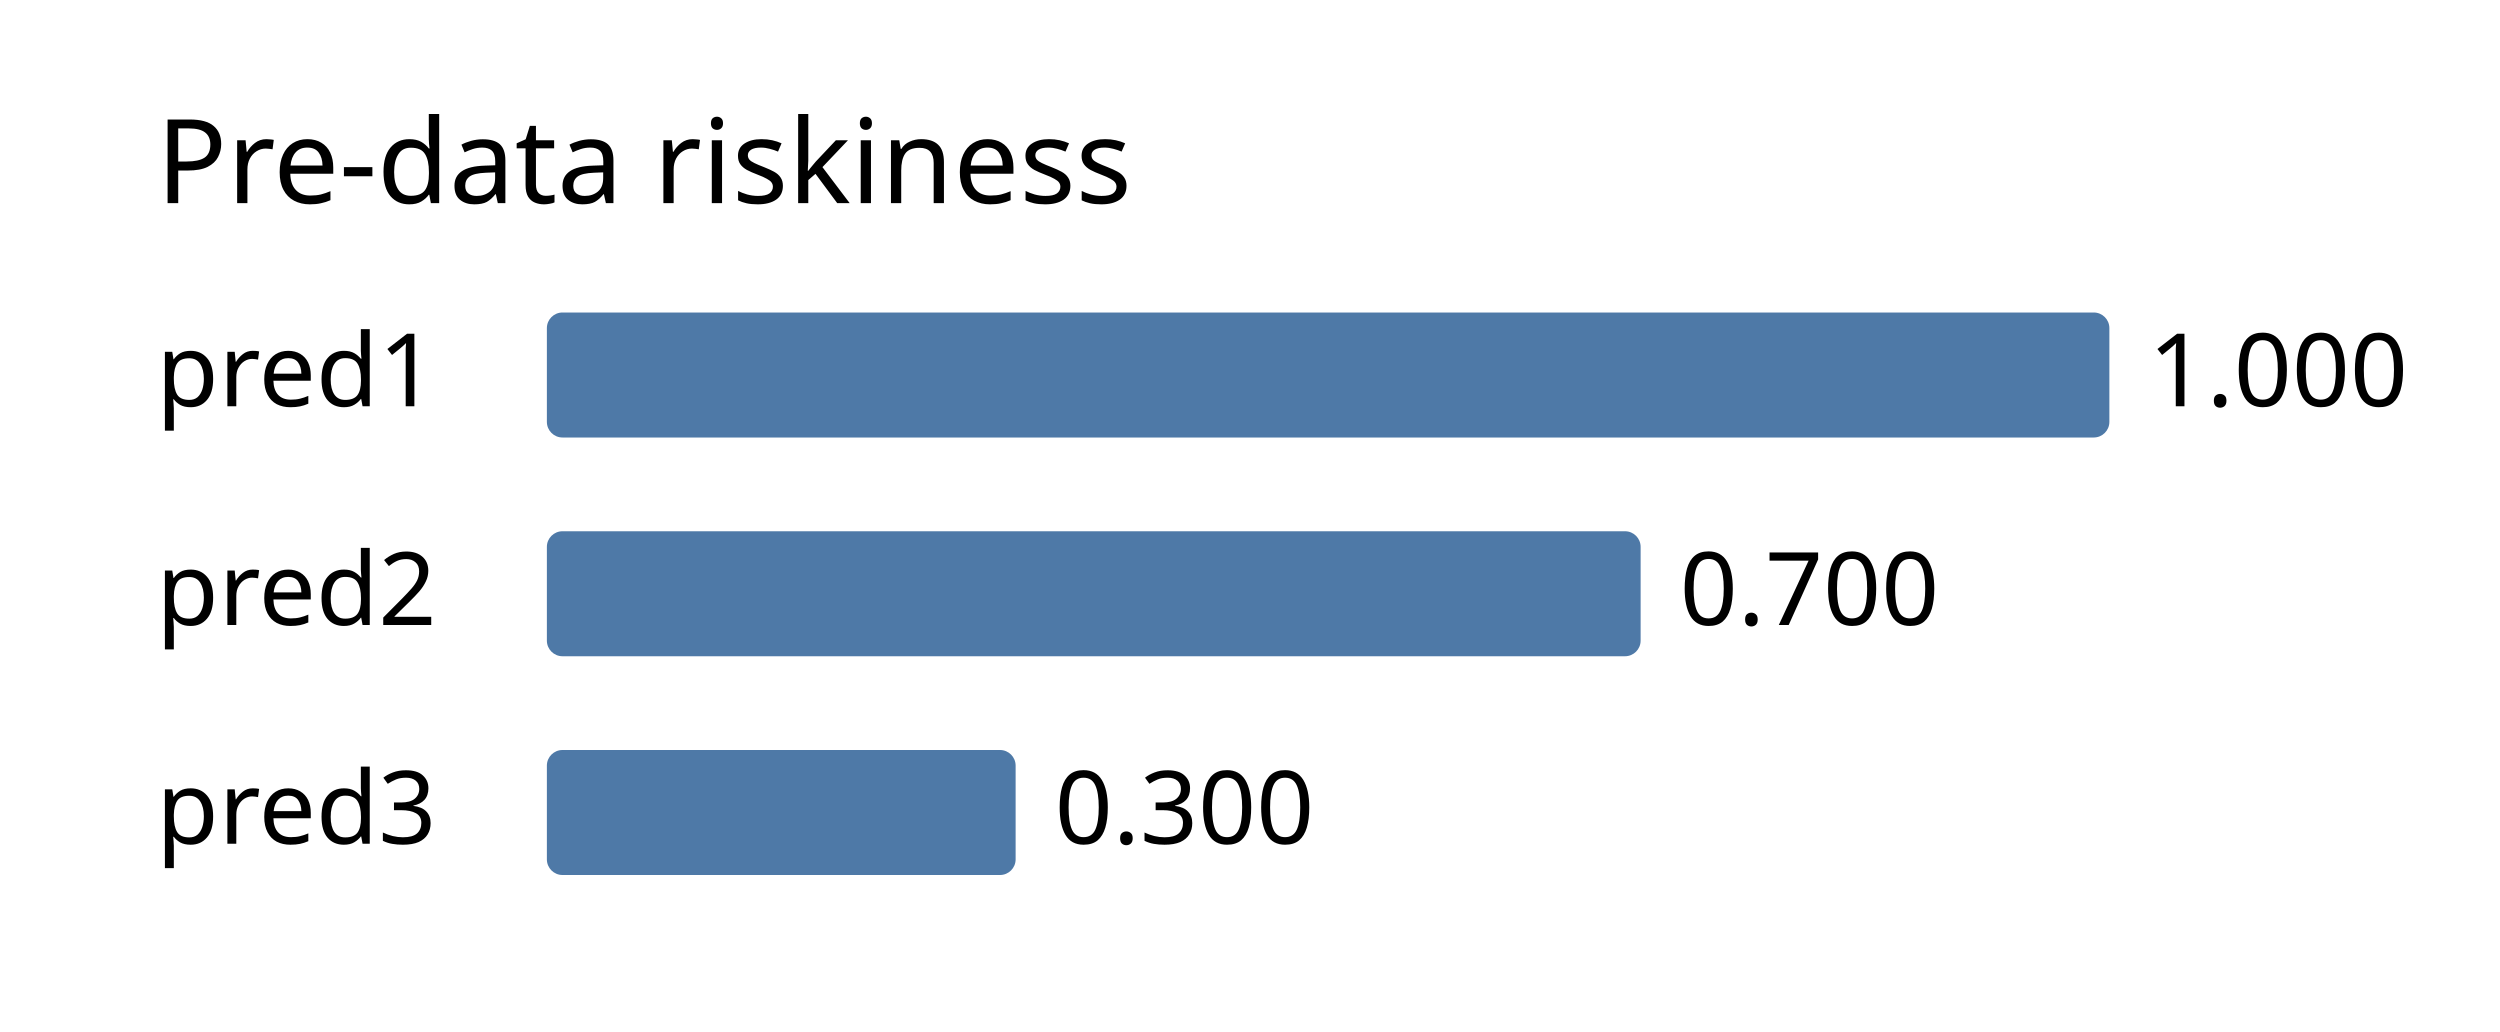
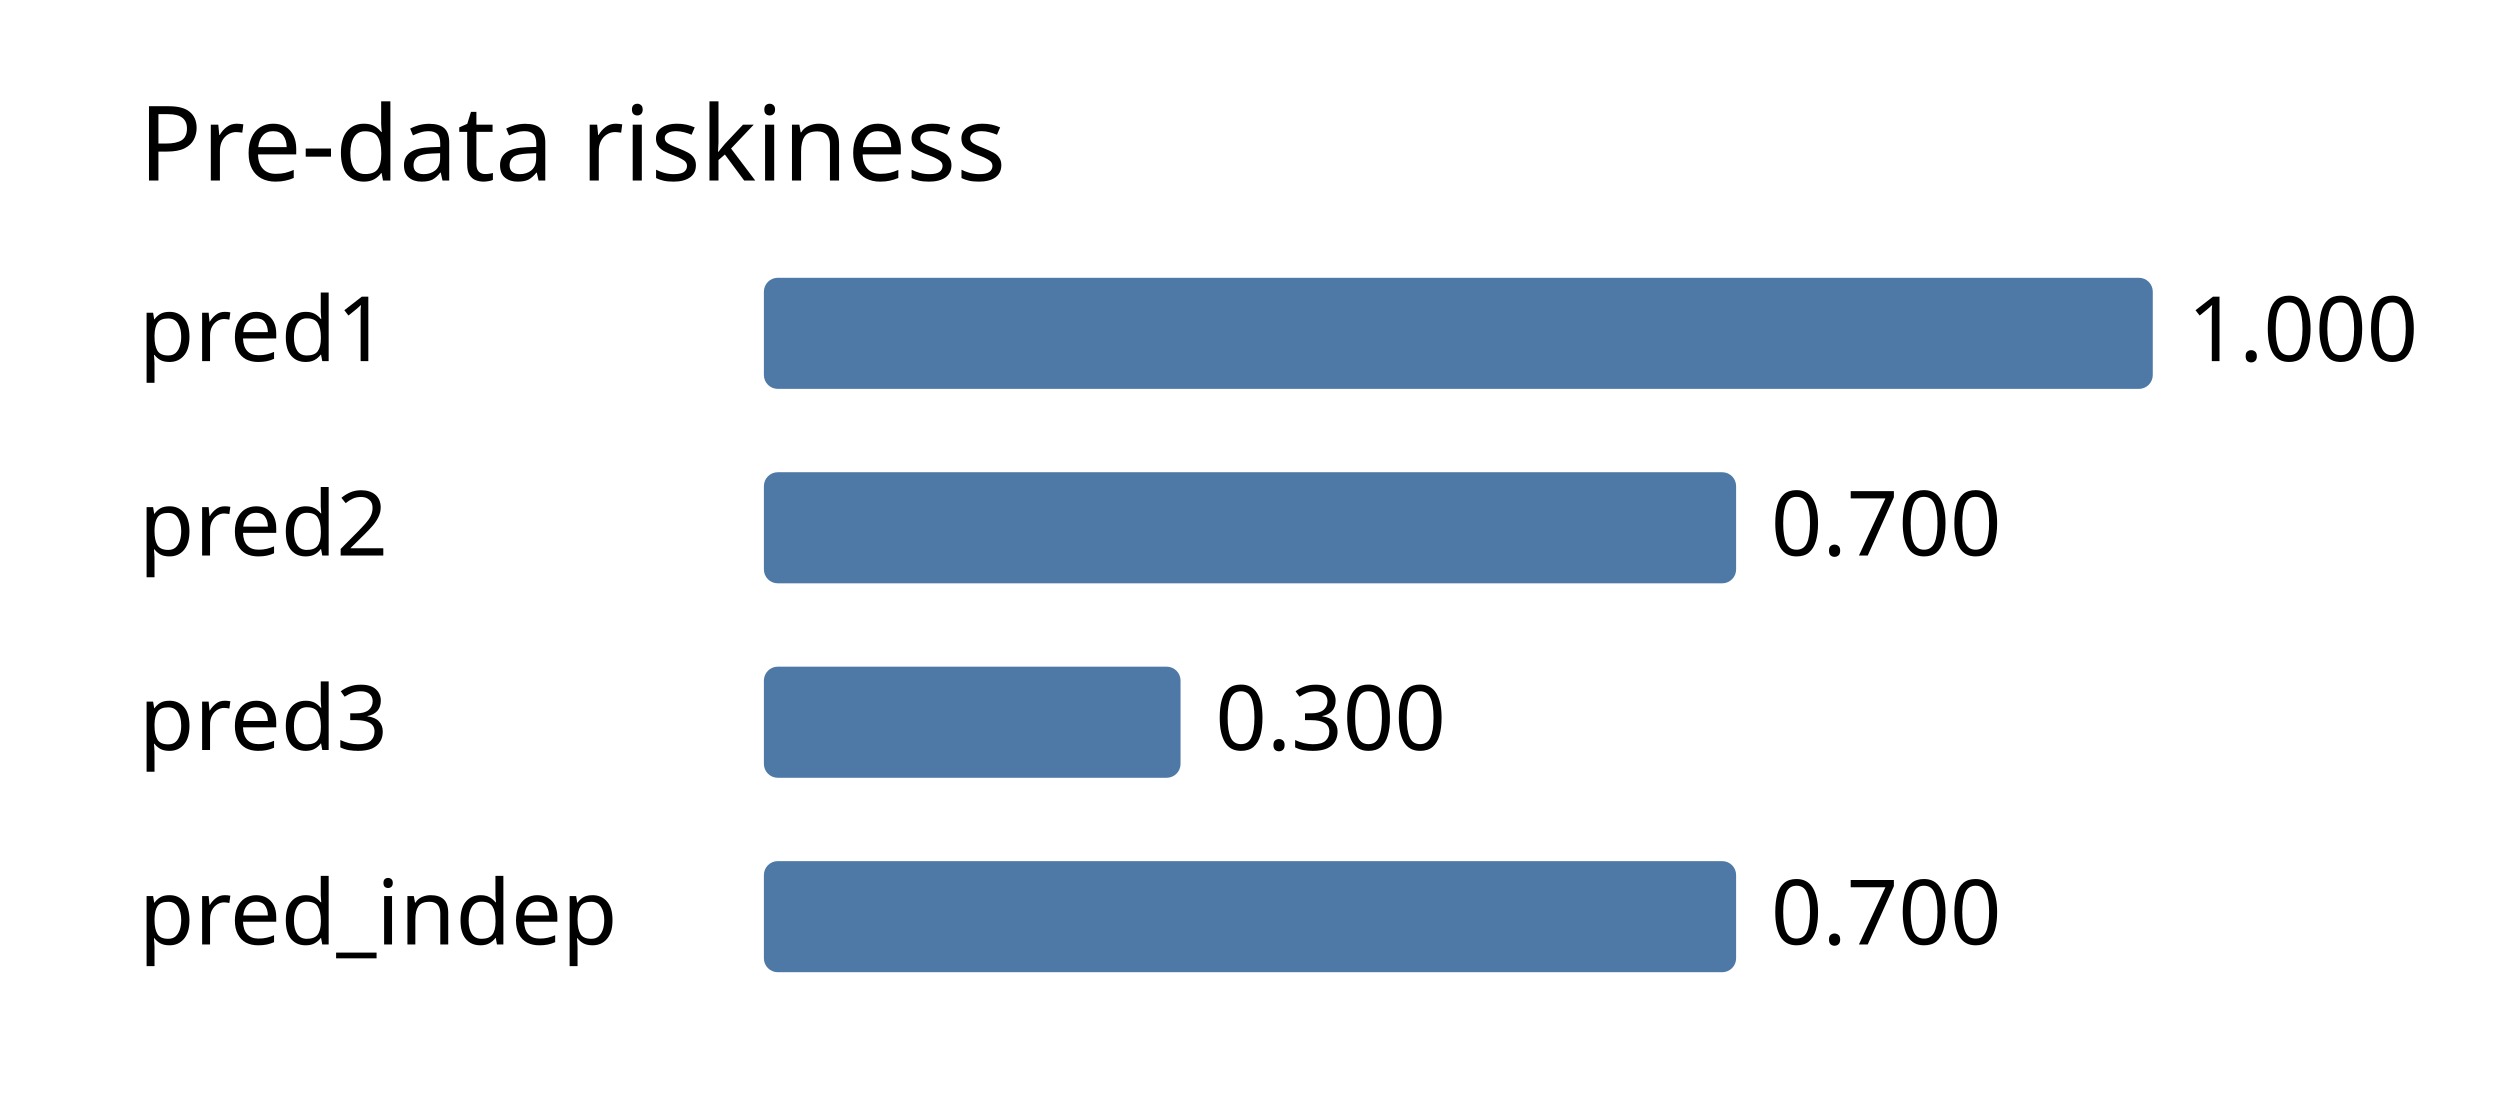
- <svg xmlns="http://www.w3.org/2000/svg" width="320" height="132" viewBox="0 0 320 132" font-family="sans-serif" font-size="13">
+ <svg xmlns="http://www.w3.org/2000/svg" width="360" height="160" viewBox="0 0 360 160" font-family="sans-serif" font-size="13">
  <text x="20" y="26" font-size="15">Pre-data riskiness</text>
  <text x="20" y="52">pred1</text>
-   <rect x="70" y="40" width="200" height="16" rx="2" fill="#4e79a7" />
-   <text x="275" y="52">1.000</text>
+   <rect x="110" y="40" width="200" height="16" rx="2" fill="#4e79a7" />
+   <text x="315" y="52">1.000</text>
  <text x="20" y="80">pred2</text>
-   <rect x="70" y="68" width="140" height="16" rx="2" fill="#4e79a7" />
-   <text x="215" y="80">0.700</text>
+   <rect x="110" y="68" width="140" height="16" rx="2" fill="#4e79a7" />
+   <text x="255" y="80">0.700</text>
  <text x="20" y="108">pred3</text>
-   <rect x="70" y="96" width="60" height="16" rx="2" fill="#4e79a7" />
-   <text x="135" y="108">0.300</text>
+   <rect x="110" y="96" width="60" height="16" rx="2" fill="#4e79a7" />
+   <text x="175" y="108">0.300</text>
+   <text x="20" y="136">pred_indep</text>
+   <rect x="110" y="124" width="140" height="16" rx="2" fill="#4e79a7" />
+   <text x="255" y="136">0.700</text>
</svg>
